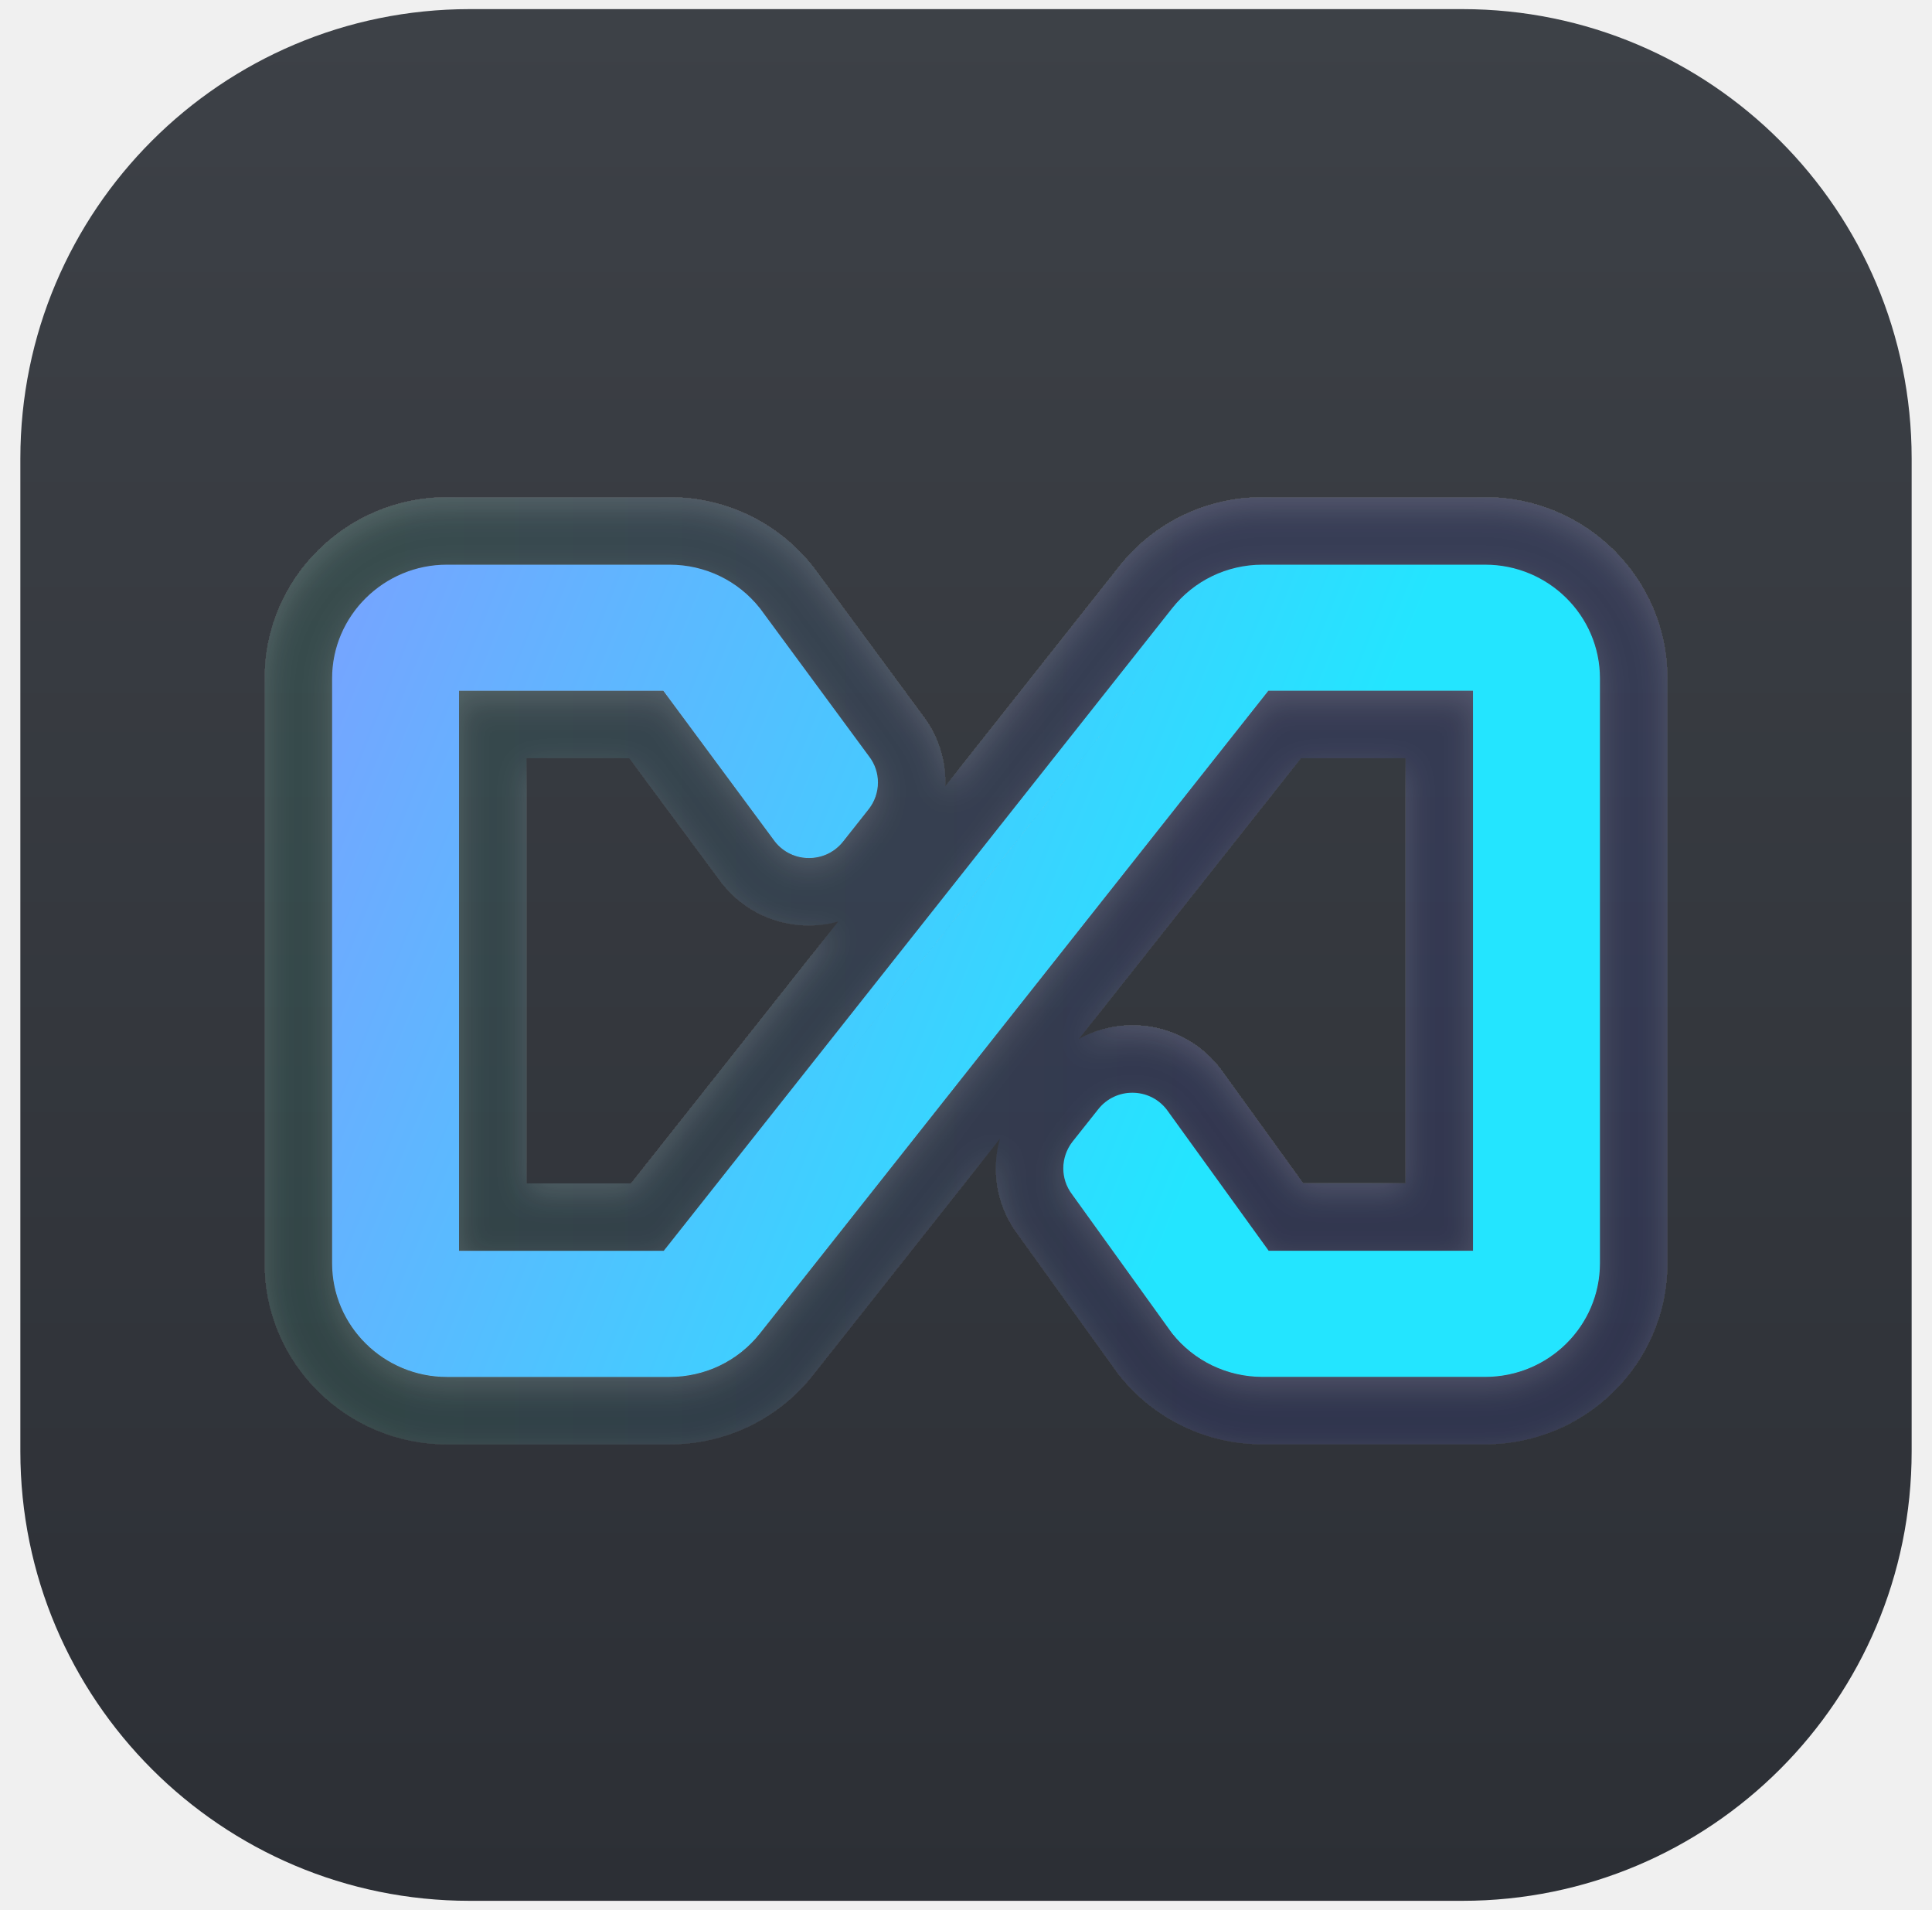
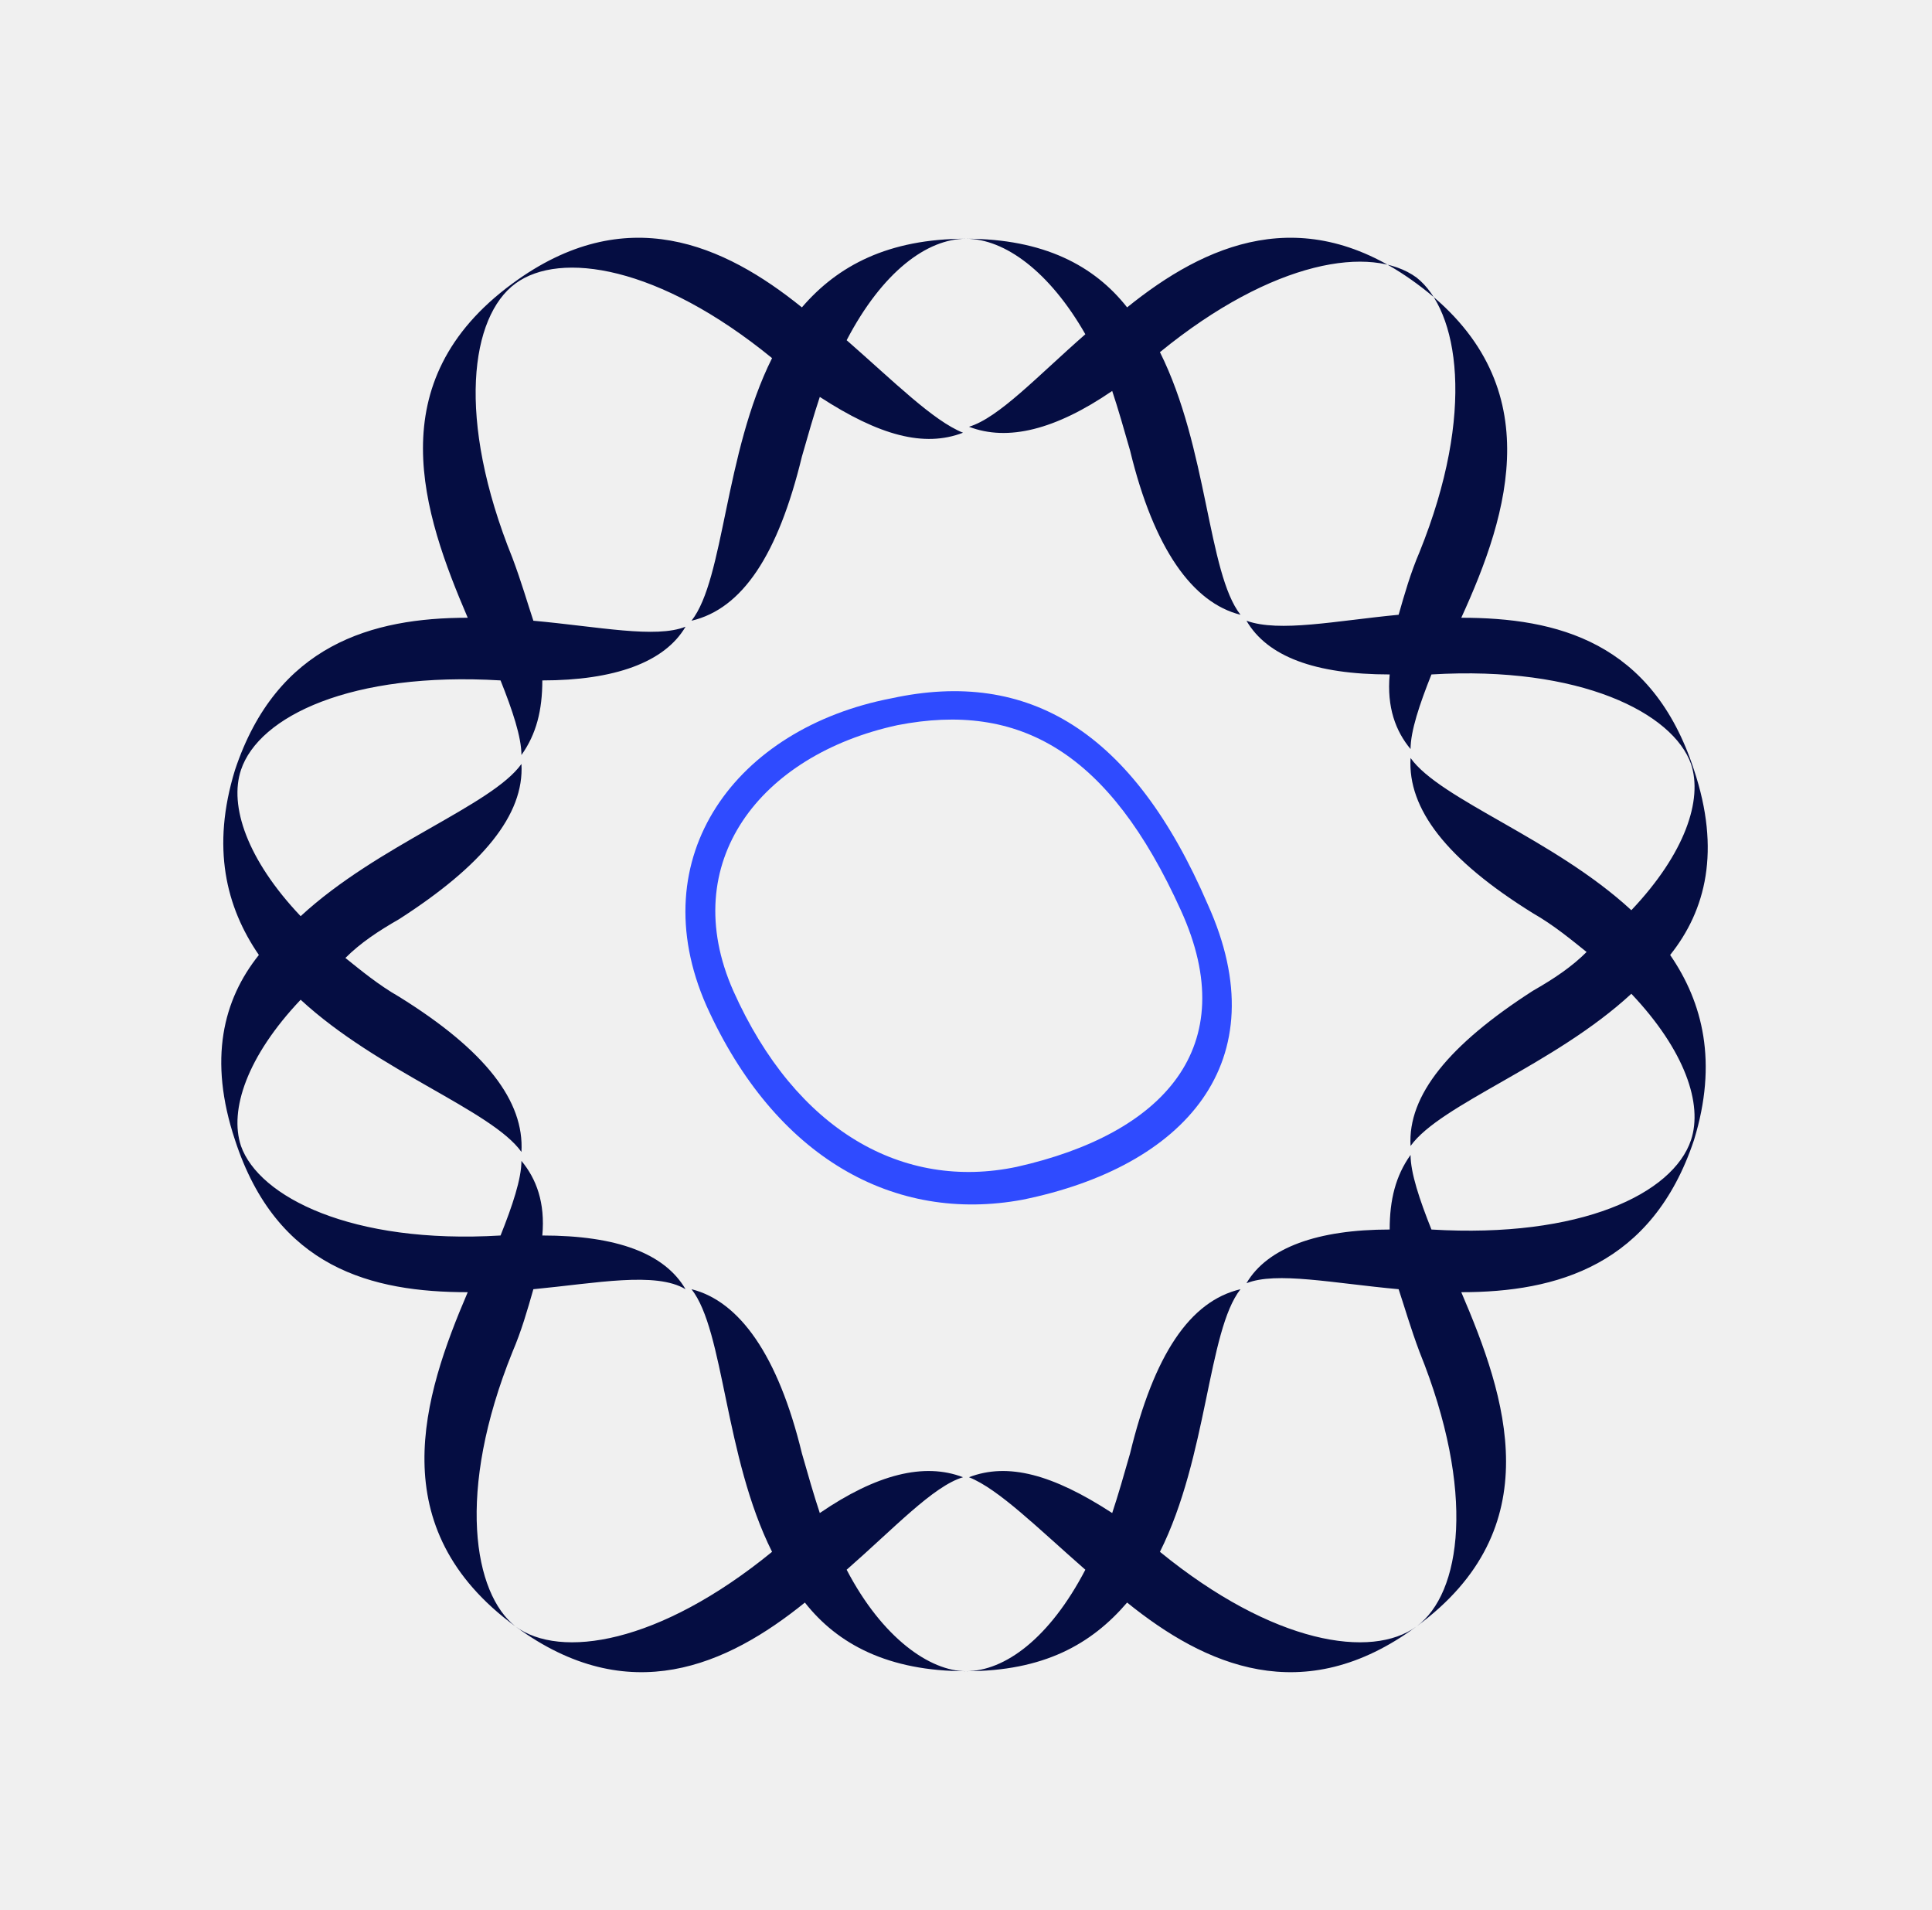
- <svg xmlns="http://www.w3.org/2000/svg" width="86" height="85" viewBox="0 0 86 85" fill="none">
-   <rect x="0.906" y="0.406" width="84.188" height="84.188" rx="20" fill="url(#paint0_linear_188_1378)" />
-   <path fill-rule="evenodd" clip-rule="evenodd" d="M47.735 50.816C47.205 51.501 47.192 52.463 47.725 53.157L52.162 59.322L52.176 59.34C53.154 60.57 54.628 61.276 56.198 61.276H66.111C68.922 61.276 71.219 59.017 71.219 56.215V30.191C71.219 27.393 68.922 25.13 66.111 25.13H56.198C54.623 25.13 53.153 25.836 52.175 27.071L43.166 38.456L29.545 55.667H20.434V30.742H29.528L34.486 37.441L34.496 37.454C35.269 38.432 36.752 38.426 37.524 37.457L38.67 36.009L38.676 36.001C39.208 35.314 39.221 34.348 38.677 33.652L33.838 27.084L33.827 27.07C32.85 25.836 31.383 25.13 29.804 25.13H19.891C17.091 25.13 14.783 27.395 14.783 30.191V56.218C14.783 59.014 17.087 61.279 19.891 61.279H29.804C31.383 61.279 32.849 60.573 33.826 59.344L56.46 30.739H65.568V55.663H56.473L51.931 49.375L51.916 49.357C51.145 48.388 49.664 48.388 48.893 49.357L47.743 50.806L47.735 50.816ZM30.165 56.496L37.026 47.826L43.95 39.077L52.959 27.691L30.165 56.496Z" fill="url(#paint1_linear_188_1378)" />
-   <g filter="url(#filter0_bi_188_1378)">
-     <mask id="path-3-outside-1_188_1378" maskUnits="userSpaceOnUse" x="11.783" y="22.13" width="63" height="43" fill="black">
-       <rect fill="white" x="11.783" y="22.13" width="63" height="43" />
-       <path fill-rule="evenodd" clip-rule="evenodd" d="M47.735 50.816C47.205 51.501 47.192 52.463 47.725 53.157L52.162 59.322L52.176 59.34C53.154 60.57 54.628 61.276 56.198 61.276H66.111C68.922 61.276 71.219 59.017 71.219 56.215V30.191C71.219 27.393 68.922 25.13 66.111 25.13H56.198C54.623 25.13 53.153 25.836 52.175 27.071L43.166 38.456L29.545 55.667H20.434V30.742H29.528L34.486 37.441L34.496 37.454C35.269 38.432 36.752 38.426 37.524 37.457L38.67 36.009L38.676 36.001C39.208 35.314 39.221 34.348 38.677 33.652L33.838 27.084L33.827 27.07C32.85 25.836 31.383 25.13 29.804 25.13H19.891C17.091 25.13 14.783 27.395 14.783 30.191V56.218C14.783 59.014 17.087 61.279 19.891 61.279H29.804C31.383 61.279 32.849 60.573 33.826 59.344L56.46 30.739H65.568V55.663H56.473L51.931 49.375L51.916 49.357C51.145 48.388 49.664 48.388 48.893 49.357L47.743 50.806L47.735 50.816ZM30.165 56.496L37.026 47.826L43.95 39.077L52.959 27.691L30.165 56.496Z" />
-     </mask>
-     <path d="M47.725 53.157L50.16 51.404L50.133 51.367L50.104 51.329L47.725 53.157ZM47.735 50.816L50.107 52.652L50.108 52.652L47.735 50.816ZM52.162 59.322L49.727 61.074L49.769 61.132L49.813 61.188L52.162 59.322ZM52.176 59.34L54.525 57.474L54.525 57.474L52.176 59.34ZM52.175 27.071L49.823 25.208L49.823 25.209L52.175 27.071ZM43.166 38.456L45.519 40.318L45.519 40.318L43.166 38.456ZM29.545 55.667V58.667H30.997L31.898 57.529L29.545 55.667ZM20.434 55.667H17.434V58.667H20.434V55.667ZM20.434 30.742V27.742H17.434V30.742H20.434ZM29.528 30.742L31.939 28.957L31.04 27.742H29.528V30.742ZM34.486 37.441L32.075 39.226L32.103 39.264L32.132 39.301L34.486 37.441ZM34.496 37.454L32.142 39.313L32.142 39.313L34.496 37.454ZM37.524 37.457L39.87 39.328L39.877 39.319L37.524 37.457ZM38.67 36.009L41.023 37.87L41.032 37.858L41.042 37.846L38.67 36.009ZM38.676 36.001L41.048 37.838L41.048 37.837L38.676 36.001ZM38.677 33.652L36.262 35.432L36.287 35.466L36.313 35.499L38.677 33.652ZM33.838 27.084L36.253 25.305L36.222 25.262L36.19 25.221L33.838 27.084ZM33.827 27.07L31.475 28.933L31.475 28.933L33.827 27.07ZM33.826 59.344L36.175 61.21L36.178 61.205L33.826 59.344ZM56.46 30.739V27.739H55.008L54.107 28.877L56.46 30.739ZM65.568 30.739H68.568V27.739H65.568V30.739ZM65.568 55.663V58.664H68.568V55.663H65.568ZM56.473 55.663L54.041 57.42L54.939 58.664H56.473V55.663ZM51.931 49.375L54.363 47.618L54.322 47.562L54.278 47.507L51.931 49.375ZM51.916 49.357L49.569 51.225L49.569 51.225L51.916 49.357ZM48.893 49.357L46.546 47.489L46.544 47.491L48.893 49.357ZM47.743 50.806L45.393 48.941L45.382 48.955L45.37 48.97L47.743 50.806ZM30.165 56.496L27.812 54.634L32.517 58.358L30.165 56.496ZM37.026 47.826L34.674 45.964L34.674 45.964L37.026 47.826ZM43.95 39.077L46.303 40.938L46.303 40.938L43.95 39.077ZM52.959 27.691L55.312 29.553L50.607 25.829L52.959 27.691ZM50.104 51.329C50.417 51.737 50.395 52.28 50.107 52.652L45.363 48.979C44.014 50.722 43.966 53.189 45.346 54.984L50.104 51.329ZM54.597 57.569L50.16 51.404L45.29 54.909L49.727 61.074L54.597 57.569ZM54.525 57.474L54.51 57.455L49.813 61.188L49.828 61.207L54.525 57.474ZM56.198 58.276C55.535 58.276 54.929 57.982 54.525 57.474L49.828 61.206C51.379 63.158 53.72 64.276 56.198 64.276V58.276ZM66.111 58.276H56.198V64.276H66.111V58.276ZM68.219 56.215C68.219 57.328 67.298 58.276 66.111 58.276V64.276C70.546 64.276 74.219 60.706 74.219 56.215H68.219ZM68.219 30.191V56.215H74.219V30.191H68.219ZM66.111 28.13C67.297 28.13 68.219 29.08 68.219 30.191H74.219C74.219 25.705 70.548 22.13 66.111 22.13V28.13ZM56.198 28.13H66.111V22.13H56.198V28.13ZM54.527 28.933C54.931 28.422 55.534 28.13 56.198 28.13V22.13C53.713 22.13 51.374 23.25 49.823 25.208L54.527 28.933ZM45.519 40.318L54.528 28.932L49.823 25.209L40.813 36.595L45.519 40.318ZM31.898 57.529L45.519 40.318L40.814 36.594L27.193 53.805L31.898 57.529ZM20.434 58.667H29.545V52.667H20.434V58.667ZM17.434 30.742V55.667H23.434V30.742H17.434ZM29.528 27.742H20.434V33.742H29.528V27.742ZM36.898 35.657L31.939 28.957L27.116 32.527L32.075 39.226L36.898 35.657ZM36.85 35.594L36.84 35.582L32.132 39.301L32.142 39.313L36.85 35.594ZM35.179 35.587C35.599 35.059 36.414 35.042 36.85 35.594L32.142 39.313C34.123 41.822 37.904 41.793 39.87 39.328L35.179 35.587ZM36.317 34.148L35.171 35.596L39.877 39.319L41.023 37.87L36.317 34.148ZM36.304 34.164L36.298 34.172L41.042 37.846L41.048 37.838L36.304 34.164ZM36.313 35.499C35.992 35.088 36.015 34.537 36.304 34.164L41.048 37.837C42.4 36.092 42.449 33.609 41.042 31.806L36.313 35.499ZM31.422 28.863L36.262 35.432L41.092 31.873L36.253 25.305L31.422 28.863ZM31.475 28.933L31.486 28.946L36.19 25.221L36.179 25.208L31.475 28.933ZM29.804 28.13C30.471 28.13 31.07 28.422 31.475 28.933L36.179 25.208C34.63 23.251 32.294 22.13 29.804 22.13V28.13ZM19.891 28.13H29.804V22.13H19.891V28.13ZM17.783 30.191C17.783 29.086 18.714 28.13 19.891 28.13V22.13C15.469 22.13 11.783 25.704 11.783 30.191H17.783ZM17.783 56.218V30.191H11.783V56.218H17.783ZM19.891 58.279C18.712 58.279 17.783 57.324 17.783 56.218H11.783C11.783 60.703 15.463 64.279 19.891 64.279V58.279ZM29.804 58.279H19.891V64.279H29.804V58.279ZM31.477 57.477C31.072 57.987 30.472 58.279 29.804 58.279V64.279C32.293 64.279 34.626 63.159 36.175 61.21L31.477 57.477ZM54.107 28.877L31.473 57.482L36.178 61.205L58.812 32.6L54.107 28.877ZM65.568 27.739H56.46V33.739H65.568V27.739ZM68.568 55.663V30.739H62.568V55.663H68.568ZM56.473 58.664H65.568V52.663H56.473V58.664ZM49.499 51.132L54.041 57.42L58.905 53.907L54.363 47.618L49.499 51.132ZM49.569 51.225L49.584 51.243L54.278 47.507L54.264 47.489L49.569 51.225ZM51.241 51.225C50.811 51.765 49.999 51.765 49.569 51.225L54.264 47.489C52.292 45.011 48.518 45.011 46.546 47.489L51.241 51.225ZM50.092 52.672L51.243 51.222L46.544 47.491L45.393 48.941L50.092 52.672ZM50.108 52.652L50.115 52.642L45.37 48.97L45.363 48.98L50.108 52.652ZM32.517 58.358L39.379 49.687L34.674 45.964L27.812 54.634L32.517 58.358ZM39.379 49.687L46.303 40.938L41.598 37.215L34.674 45.964L39.379 49.687ZM46.303 40.938L55.312 29.553L50.607 25.829L41.598 37.215L46.303 40.938ZM50.607 25.829L27.812 54.634L32.517 58.357L55.312 29.553L50.607 25.829Z" fill="url(#paint2_linear_188_1378)" fill-opacity="0.1" mask="url(#path-3-outside-1_188_1378)" />
-   </g>
-   <defs>
-     <filter id="filter0_bi_188_1378" x="9.134" y="19.48" width="67.735" height="47.449" filterUnits="userSpaceOnUse" color-interpolation-filters="sRGB">
-       <feFlood flood-opacity="0" result="BackgroundImageFix" />
-       <feGaussianBlur in="BackgroundImageFix" stdDeviation="1.325" />
-       <feComposite in2="SourceAlpha" operator="in" result="effect1_backgroundBlur_188_1378" />
-       <feBlend mode="normal" in="SourceGraphic" in2="effect1_backgroundBlur_188_1378" result="shape" />
-       <feColorMatrix in="SourceAlpha" type="matrix" values="0 0 0 0 0 0 0 0 0 0 0 0 0 0 0 0 0 0 127 0" result="hardAlpha" />
-       <feOffset dy="0.442" />
-       <feGaussianBlur stdDeviation="0.662" />
-       <feComposite in2="hardAlpha" operator="arithmetic" k2="-1" k3="1" />
-       <feColorMatrix type="matrix" values="0 0 0 0 1 0 0 0 0 1 0 0 0 0 1 0 0 0 0.15 0" />
-       <feBlend mode="normal" in2="shape" result="effect2_innerShadow_188_1378" />
-     </filter>
-     <linearGradient id="paint0_linear_188_1378" x1="43" y1="0.406" x2="43" y2="84.594" gradientUnits="userSpaceOnUse">
-       <stop stop-color="#3D4147" />
-       <stop offset="1" stop-color="#2C2F35" />
-     </linearGradient>
-     <linearGradient id="paint1_linear_188_1378" x1="15.783" y1="26.13" x2="74.433" y2="49.868" gradientUnits="userSpaceOnUse">
-       <stop stop-color="#75A5FF" />
-       <stop offset="0.703" stop-color="#23E5FF" />
-     </linearGradient>
-     <linearGradient id="paint2_linear_188_1378" x1="16.547" y1="26.773" x2="71.219" y2="26.773" gradientUnits="userSpaceOnUse">
-       <stop stop-color="#3CDEB6" />
-       <stop offset="0.656" stop-color="#364AFF" />
-     </linearGradient>
-   </defs>
+ <svg xmlns="http://www.w3.org/2000/svg" width="86" height="85" viewBox="0 0 1024 1024" fill="none">
+   <path d="M280 691.2c-3.2 11.2-6.4 22.4-11.2 33.6-30.4 75.2-20.8 129.6 1.6 147.2 24 17.6 76.8 9.6 137.6-40-25.6-51.2-25.6-118.4-43.2-140.8 25.6 6.4 46.4 35.2 59.2 88 3.2 11.2 6.4 22.4 9.6 32 30.4-20.8 56-27.2 76.8-19.2-16 4.8-36.8 27.2-62.4 49.6 19.2 36.8 44.8 54.4 64 54.4 20.8 0 44.8-17.6 64-54.4-25.6-22.4-46.4-43.2-62.4-49.6 20.8-8 44.8-1.6 76.8 19.2 3.2-9.6 6.4-20.8 9.6-32 12.8-52.8 32-81.6 59.2-88-17.6 22.4-17.6 89.6-43.2 140.8 60.8 49.6 113.6 57.6 137.6 40s32-72 1.6-147.2c-4.8-12.8-8-24-11.2-33.6-35.2-3.2-65.6-9.6-81.6-3.2 11.2-19.2 38.4-28.8 76.8-28.8 0-16 3.2-28.8 11.2-40 0 9.6 4.8 24 11.2 40 80 4.8 129.6-19.2 139.2-48 6.4-19.2-3.2-48-32-78.4-41.6 38.4-102.4 59.2-118.4 81.6-1.6-27.2 20.8-54.4 65.6-83.2 11.2-6.4 20.8-12.8 28.8-20.8-8-6.4-17.6-14.4-28.8-20.8-46.4-28.8-67.2-56-65.6-83.2 16 22.4 76.8 43.2 118.4 81.6 28.8-30.4 38.4-59.2 32-78.4-9.6-27.2-59.2-52.8-139.2-48-6.4 16-11.2 30.4-11.2 40-8-9.6-12.8-22.4-11.2-40-40 0-65.6-9.6-76.8-28.8 17.6 6.4 48 0 81.6-3.2 3.2-11.2 6.4-22.4 11.2-33.6 30.4-75.2 20.8-129.6-1.6-147.2-24-17.6-76.8-9.6-137.6 40 25.6 51.2 25.6 118.4 43.2 140.8-25.6-6.4-46.4-35.2-59.2-88-3.2-11.2-6.4-22.4-9.6-32-30.4 20.8-56 27.2-76.8 19.2 16-4.8 36.8-27.2 62.4-49.6C556.8 145.6 532.8 128 512 128c-20.8 0-44.8 17.6-64 54.4 25.6 22.4 46.4 43.2 62.4 49.6-20.8 8-44.8 1.6-76.8-19.2-3.2 9.6-6.4 20.8-9.6 32-12.8 52.8-32 81.6-59.2 88 17.6-22.4 17.6-89.6 43.2-140.8-60.8-49.6-113.6-57.6-137.6-40s-32 72-1.6 147.2c4.8 12.8 8 24 11.2 33.6 35.2 3.2 65.6 9.6 81.6 3.2-11.2 19.2-38.4 28.8-76.8 28.8 0 16-3.2 28.8-11.2 40 0-9.6-4.8-24-11.2-40-80-4.8-129.6 19.2-139.2 48-6.4 19.2 3.2 48 32 78.4 41.6-38.4 102.4-59.2 118.4-81.6 1.6 27.2-20.8 54.4-65.6 83.2-11.2 6.4-20.8 12.8-28.8 20.8 8 6.4 17.6 14.4 28.8 20.8 46.4 28.8 67.2 56 65.6 83.2-16-22.4-76.8-43.2-118.4-81.6-28.8 30.4-38.4 59.2-32 78.4 9.6 27.2 59.2 52.8 139.2 48 6.4-16 11.2-30.4 11.2-40 8 9.6 12.8 22.4 11.2 40 40 0 65.6 9.6 76.8 28.8-16-9.6-48-3.2-81.6 0z m-35.2 1.6c-51.2 0-102.4-12.8-124.8-81.6-14.4-43.2-6.4-75.2 12.8-99.2-17.6-25.6-25.6-57.6-12.8-99.2 22.4-67.2 73.6-81.6 124.8-81.6-24-56-48-126.4 24-179.2 60.8-44.8 113.6-20.8 155.2 12.8C443.2 142.4 470.4 128 512 128s68.8 14.4 86.4 36.8c41.6-33.6 94.4-57.6 155.2-12.8 72 52.8 49.6 123.2 24 179.2 51.2 0 102.4 12.8 124.8 81.6 14.4 43.2 6.4 75.2-12.8 99.2 17.6 25.6 25.6 57.6 12.8 99.2-22.4 67.2-73.6 81.6-124.8 81.6 24 56 48 126.4-24 179.2-60.8 44.8-113.6 20.8-155.2-12.8-19.2 22.4-44.8 36.8-86.4 36.8s-68.8-14.4-86.4-36.8c-41.6 33.6-94.4 57.6-155.2 12.8-72-52.8-49.6-123.2-25.6-179.2z" fill="#050D42" />
+   <path d="M472 374.4c-83.2 16-134.4 84.8-99.2 164.8 36.8 81.6 100.8 116.8 169.6 104 86.4-17.6 137.6-73.6 99.2-158.4-40-92.8-96-126.4-169.6-110.4z m3.2 14.4c65.6-12.8 113.6 14.4 152 99.2 33.6 73.6-9.6 120-88 137.6-60.8 12.8-118.4-19.2-152-94.4-30.4-68.8 14.4-126.4 88-142.4z" fill="#2F4BFF" />
</svg>
